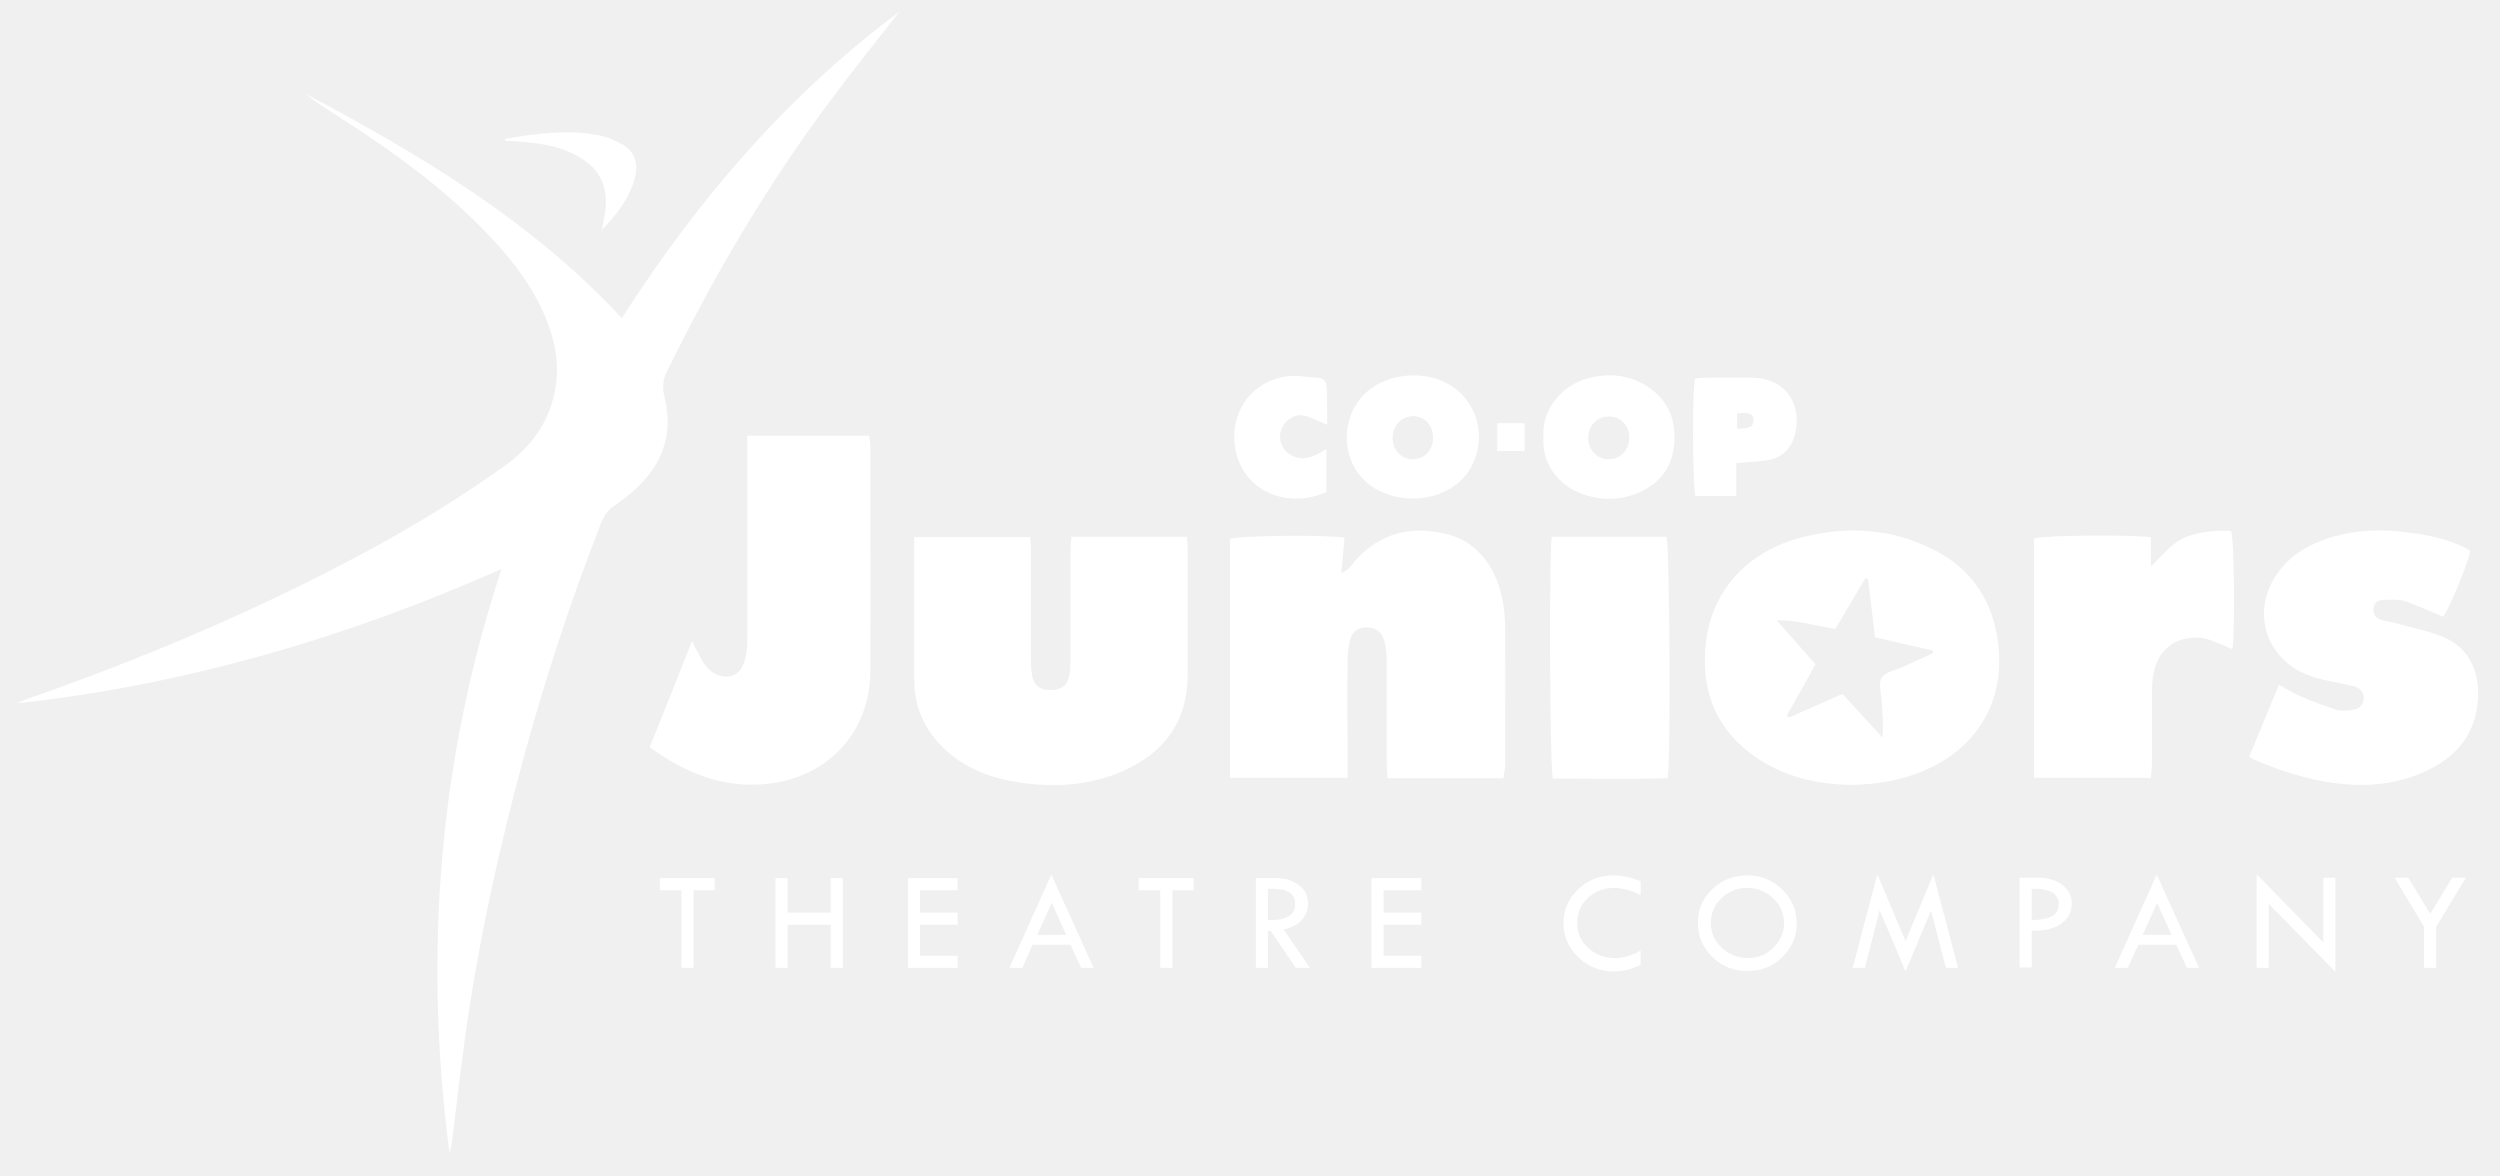
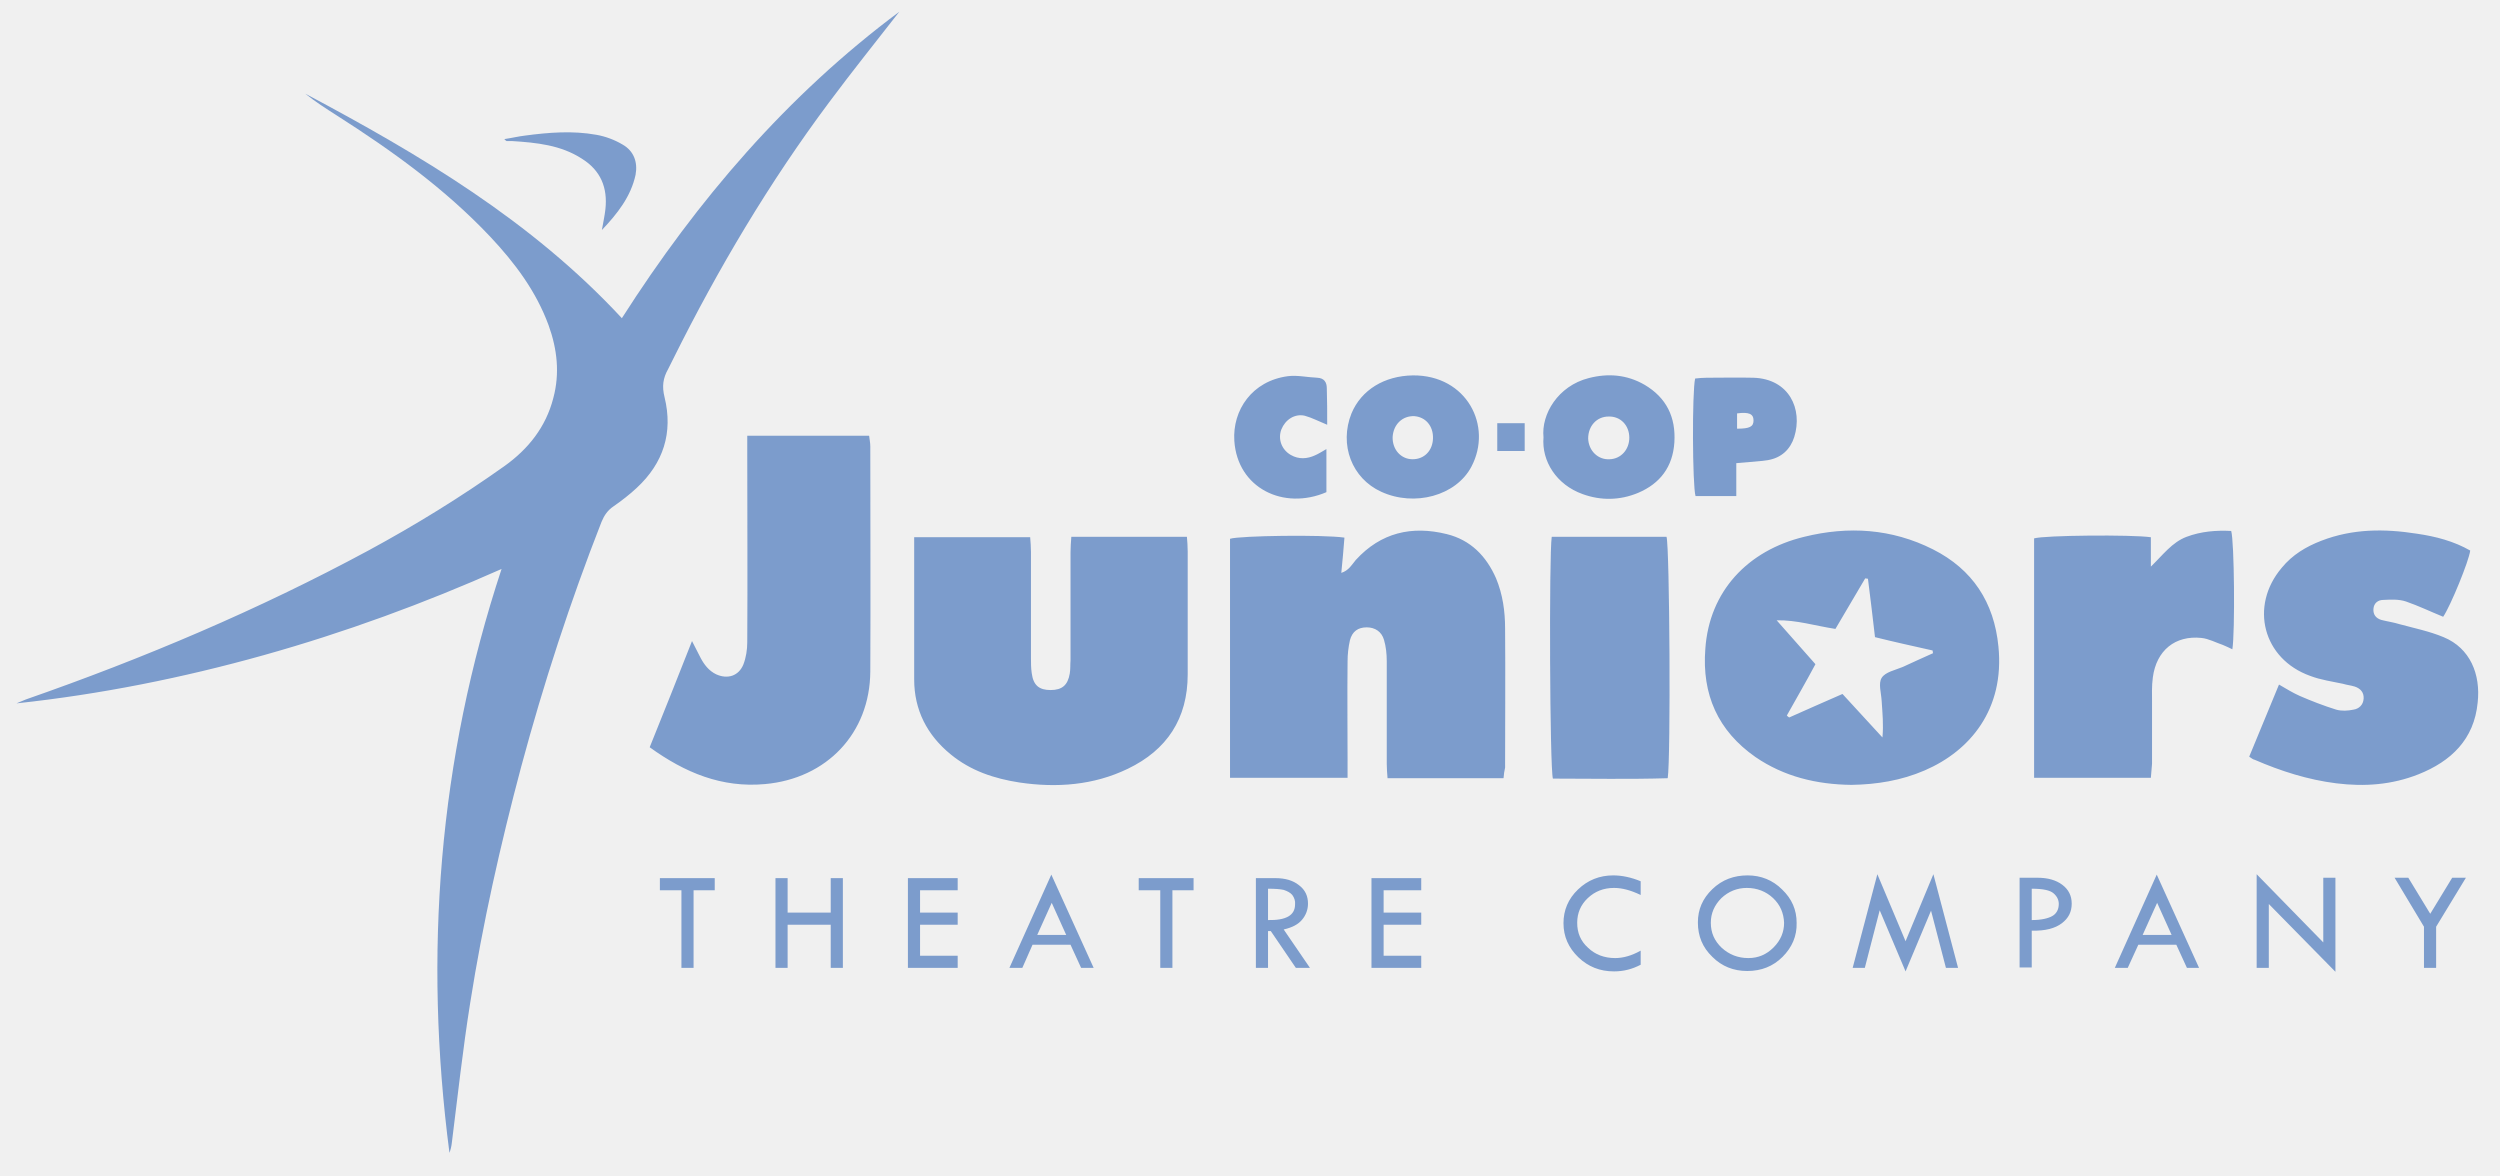
- <svg xmlns="http://www.w3.org/2000/svg" fill="#FFF" viewBox="0 0 638 300">
+ <svg xmlns="http://www.w3.org/2000/svg" fill="#7C9CCC" viewBox="0 0 638 300">
  <path d="M229.5 3c-6 7.7-12.1 15.3-17.9 23.1-15.3 20.5-28.3 42.4-39.7 65.3-.5.9-.9 1.9-1.4 2.8-1.3 2.3-1.6 4.4-.9 7.2 2.2 9-.3 16.8-7.1 23.1-1.8 1.7-3.9 3.3-5.9 4.7-1.5 1-2.4 2.3-3.1 4-8 20.4-14.8 41.3-20.5 62.5-5.3 19.9-9.8 39.9-13 60.2-1.9 11.9-3.2 23.9-4.7 35.8-.1.9-.3 1.7-.6 2.5-6.6-50.6-2.8-100.2 13.3-149-19.8 8.8-40 16.2-60.7 22-20.7 5.8-41.7 10-63.1 12.3.8-.3 1.6-.7 2.4-1C36.7 168 66 155.6 94 140.5c12-6.5 23.7-13.7 34.8-21.6 6-4.3 10.5-9.9 12.4-17.3 1.7-6.3 1-12.5-1.2-18.6-3.2-8.7-8.6-15.9-14.9-22.6-11.5-12.2-25-21.9-39.1-30.9-2.8-1.8-5.5-3.5-8.1-5.6 29.3 15.6 57.7 32.4 80.8 57.3C178 51 200.9 24.3 229.5 3Zm154.2 195.6h-29.6c-.1-1.3-.2-2.5-.2-3.7v-26.2c0-1.8-.2-3.7-.7-5.4-.6-2.1-2.3-3.2-4.4-3.2-2.2 0-3.7 1-4.3 3.3-.4 1.8-.6 3.6-.6 5.4-.1 8.6 0 17.2 0 25.8v3.9h-30v-61c2.4-.8 23.8-1.1 29.2-.3-.2 2.9-.5 5.8-.8 9 1.9-.6 2.7-2.1 3.7-3.3 6.4-7 14.3-8.8 23.2-6.6 6.1 1.5 10.1 5.6 12.6 11.3 1.7 4.1 2.3 8.4 2.3 12.8.1 11.8 0 23.7 0 35.5-.2.8-.3 1.6-.4 2.7ZM273.4 137h29.5c.1 1.2.2 2.4.2 3.7v31.4c0 11.3-5.3 19.3-15.3 24.1-8.7 4.2-18.1 4.9-27.6 3.5-6.5-1-12.5-3-17.6-7.2-6-4.9-9.3-11.3-9.3-19.1v-36.3h29.6c.1 1.3.2 2.5.2 3.7v26.9c0 1.4 0 2.8.2 4.1.4 3.1 1.9 4.3 4.8 4.3s4.4-1.2 4.9-4.2c.2-1.1.1-2.3.2-3.4v-27.6c0-1.2.1-2.5.2-3.9Zm199.1 63.3c-8.9-.1-17.2-2.1-24.5-7.1-9.6-6.7-13.7-16-12.8-27.6 1-14.7 10.8-25.1 25.2-28.6 11.3-2.8 22.4-2.1 32.9 3.2 10.1 5.1 15.6 13.5 16.7 24.8 1.6 16-7.2 26.6-18.8 31.6-6 2.6-12.3 3.6-18.7 3.7ZM456 182.6c.2.2.4.4.6.5 4.5-2 9-4 13.6-6 3.5 3.8 6.8 7.4 10.2 11.1.3-3.3 0-6.3-.2-9.3-.1-2-.9-4.5 0-5.9.9-1.5 3.5-2 5.4-2.8 2.5-1.2 5.1-2.3 7.7-3.5 0-.2-.1-.5-.1-.7-4.9-1.1-9.9-2.2-14.7-3.4-.6-5.3-1.2-10.1-1.8-14.9-.2 0-.5-.1-.7-.1-2.5 4.3-5.1 8.6-7.6 12.9-5.2-.8-9.9-2.3-15-2.2 3.3 3.7 6.6 7.5 9.9 11.2-2.4 4.5-4.9 8.8-7.3 13.1Zm-265.3-71.4h31.1c.1.9.3 1.8.3 2.7 0 19.2.1 38.4 0 57.5-.1 15.7-11.1 27.3-26.9 28.7-11 1-20.4-2.9-29.4-9.4 3.6-8.9 7.1-17.7 10.8-27.1 1 1.9 1.6 3.1 2.2 4.3.9 1.7 2.1 3.3 4 4.2 2.9 1.3 5.7.4 6.9-2.5.7-1.8 1-3.8 1-5.7.1-16.1 0-32.1 0-48.2v-4.5ZM574 193.1c2.5-6.1 5-12.1 7.6-18.4 1.9 1.1 3.5 2.1 5.3 2.9 3 1.3 6.1 2.5 9.3 3.5 1.4.4 3 .3 4.4 0 1.4-.2 2.5-1.2 2.6-2.8.1-1.6-.8-2.6-2.3-3.1-1-.3-2-.4-3-.7-2.8-.6-5.7-1-8.3-2-12.1-4.3-15.6-17.8-7.3-27.6 2.7-3.3 6.2-5.4 10.1-6.9 8-3.1 16.1-3.1 24.4-1.8 4.8.7 9.4 1.9 13.6 4.3-.3 2.6-5 14.1-6.9 16.9-3.2-1.3-6.3-2.8-9.5-3.9-1.8-.6-3.8-.5-5.8-.4-1.3 0-2.4.8-2.5 2.3-.1 1.5.7 2.4 2 2.8 1.5.4 3.1.6 4.7 1.1 3.7 1 7.6 1.8 11.2 3.3 6.8 2.8 9.5 9.5 8.7 16.7-.9 9.4-6.8 15-15.1 18.3-6.8 2.7-13.8 3.2-21 2.3-7.2-.9-14.1-3.1-20.8-6-.5-.1-.8-.4-1.4-.8Zm-25.1 5.4h-29.8v-61.1c2.5-.8 24.9-1 29.8-.3v7.5c3.1-3 5.4-6.2 9.1-7.6 3.7-1.4 7.6-1.7 11.4-1.5.8 2.6 1 25.8.3 30.2-.9-.4-1.6-.8-2.4-1.1-1.8-.6-3.6-1.6-5.5-1.8-6.7-.7-11.5 3.2-12.4 10.1-.3 2.2-.2 4.4-.2 6.5v15.5c-.1 1.2-.2 2.3-.3 3.6ZM396 137h29.3c.8 2.6 1.1 56.6.3 61.6-9.7.3-19.6.1-29.3.1-.8-2.6-1-57-.3-61.7Zm-35.4-41.2c13.7-.1 20.4 12.9 14.9 23.3-3.9 7.4-14.5 10.3-23 6.4-7.5-3.4-10.8-12-7.6-20 2.5-6 8.4-9.6 15.7-9.7Zm-5.2 15.7c-.1 3.2 2.1 5.7 5.1 5.7 3 0 5.1-2.2 5.2-5.3.1-3.2-1.9-5.5-4.8-5.7-3-.1-5.3 2.1-5.5 5.3Zm38.5.1c-.6-5.9 3.7-13.1 11.5-15.1 5-1.3 9.8-.9 14.3 1.7 5.6 3.3 8 8.3 7.6 14.7-.4 6.2-3.6 10.5-9.3 12.9-4.6 1.9-9.4 2-14.1.3-6.7-2.4-10.5-8.4-10-14.5Zm16.6-5.3c-3 0-5.2 2.4-5.2 5.6.1 3.1 2.5 5.5 5.5 5.3 2.9-.1 5-2.5 5-5.5 0-3.1-2.2-5.5-5.3-5.4Zm32.6 11.9v8.4h-10.4c-.8-2.7-.9-26.6-.1-30 .9-.1 1.9-.2 2.9-.2 4 0 8-.1 12 0 9.1.3 12.6 8 10.4 15.1-1 3.2-3.3 5.3-6.6 5.9-2.5.4-5.1.5-8.2.8Zm.2-8.8c3.2 0 4.2-.5 4.2-2.1 0-1.7-1.2-2.2-4.2-1.8v3.9Zm-104.6-1c-2.2-.9-3.9-1.8-5.7-2.3-2.6-.6-5 1-6 3.5-.9 2.4 0 5.1 2.4 6.5 2.1 1.2 4.2 1 6.2.1.9-.4 1.7-.9 2.9-1.6v11c-10.9 4.7-22.7-1-23.5-13.1-.5-7.8 4.5-15.3 13.7-16.5 2.4-.3 5 .3 7.5.4 1.7.1 2.4 1.1 2.4 2.7.1 3.1.1 6 .1 9.3Z" />
  <path d="M153.6 58.7c.3-1.8.7-3.5.9-5.3.6-5.5-1.2-9.9-6-12.9-5.4-3.5-11.6-4.1-17.8-4.5h-1.4c-.1 0-.2-.1-.6-.5 2-.3 3.6-.7 5.3-.9 6-.8 12.1-1.3 18.2-.2 2.3.4 4.7 1.3 6.7 2.5 2.8 1.6 3.9 4.4 3.3 7.7-1.2 5.6-4.7 10-8.6 14.1ZM382.1 108h7v7.1h-7V108ZM177 227.2V247h-3.1v-19.8h-5.5v-3.1h14v3.1H177Zm35 19.8v-11h-11v11h-3.1v-22.9h3.1v8.8h11v-8.8h3.1V247H212Zm32.4-3.1v3.1h-12.7v-22.9h12.7v3.1h-9.6v5.7h9.6v3.1h-9.6v7.9h9.6Zm31.5 3.1-2.7-5.9h-9.7l-2.6 5.9h-3.3l10.7-23.8 10.8 23.8h-3.2Zm-7.5-16.6-3.7 8.2h7.4l-3.7-8.2Zm30.8-3.2V247h-3.1v-19.8h-5.5v-3.1h14v3.1h-5.4Zm28.4 10 6.7 9.8h-3.6l-6.4-9.4h-.7v9.4h-3.1v-22.9h5c2.5 0 4.5.6 6 1.8 1.6 1.2 2.3 2.8 2.3 4.7 0 1.5-.5 2.9-1.5 4.1-1 1.2-2.5 2-4.7 2.5Zm2.2-8.8c-.5-.6-1.3-1-2.2-1.3-.9-.2-2.2-.3-4-.3v8c4.6.1 6.9-1.2 6.9-4 .1-.9-.2-1.7-.7-2.4Zm32.9 15.5v3.1H350v-22.9h12.7v3.1h-9.6v5.7h9.6v3.1h-9.6v7.9h9.6Zm49.5.6c2 0 4.2-.6 6.5-1.9v3.6c-2.1 1.1-4.3 1.7-6.8 1.7-3.6 0-6.6-1.2-9.1-3.6-2.5-2.4-3.8-5.3-3.8-8.7 0-3.3 1.2-6.2 3.7-8.6 2.5-2.4 5.5-3.6 9-3.6 2.2 0 4.6.5 7 1.5v3.5c-2.5-1.2-4.7-1.8-6.8-1.8-2.7 0-4.9.9-6.7 2.6-1.8 1.7-2.7 3.8-2.7 6.3 0 2.6.9 4.7 2.8 6.4 1.8 1.7 4.1 2.6 6.9 2.6Zm42.7-.3c-2.4 2.4-5.4 3.6-9 3.6-3.5 0-6.5-1.2-8.9-3.6-2.5-2.4-3.7-5.3-3.7-8.8 0-3.3 1.2-6.1 3.7-8.5 2.5-2.4 5.5-3.5 9-3.5 3.4 0 6.4 1.2 8.8 3.6 2.5 2.4 3.7 5.2 3.7 8.5.1 3.4-1.2 6.3-3.6 8.7Zm-2.4-15c-1.8-1.7-4.1-2.6-6.7-2.6-2.5 0-4.7.9-6.5 2.6-1.8 1.8-2.7 3.9-2.7 6.3 0 2.5.9 4.6 2.8 6.4 1.9 1.7 4.1 2.6 6.8 2.6 2.5 0 4.6-.9 6.4-2.7 1.8-1.8 2.7-3.9 2.7-6.3-.1-2.5-1-4.6-2.8-6.3Zm44.1 17.8-3.8-14.6-6.5 15.5-6.6-15.6-3.8 14.7h-3.1l6.3-23.9 7.2 17.1 7.1-17.1 6.3 23.9h-3.1Zm29.6-11.4c-1.7 1.3-4.2 2-7.7 1.9v9.4h-3.1V224h4.6c2.6 0 4.7.6 6.3 1.8 1.6 1.2 2.4 2.8 2.4 4.8 0 2.1-.8 3.7-2.5 5Zm-2.1-7.6c-.9-.8-2.7-1.2-5.6-1.2v8c2.4 0 4.1-.4 5.2-1 1.1-.6 1.7-1.7 1.7-3.1 0-1-.4-1.9-1.3-2.7Zm34 19-2.7-5.9h-9.7L543 247h-3.3l10.7-23.8 10.8 23.8h-3.1Zm-7.6-16.6-3.7 8.2h7.4l-3.7-8.2Zm28.5.3V247h-3.1v-23.9l17 17.4V224h3.1v24l-17-17.3Zm42.7 5.8V247h-3.1v-10.5l-7.5-12.5h3.5l5.6 9.2 5.6-9.2h3.5l-7.6 12.5Z" />
</svg>
